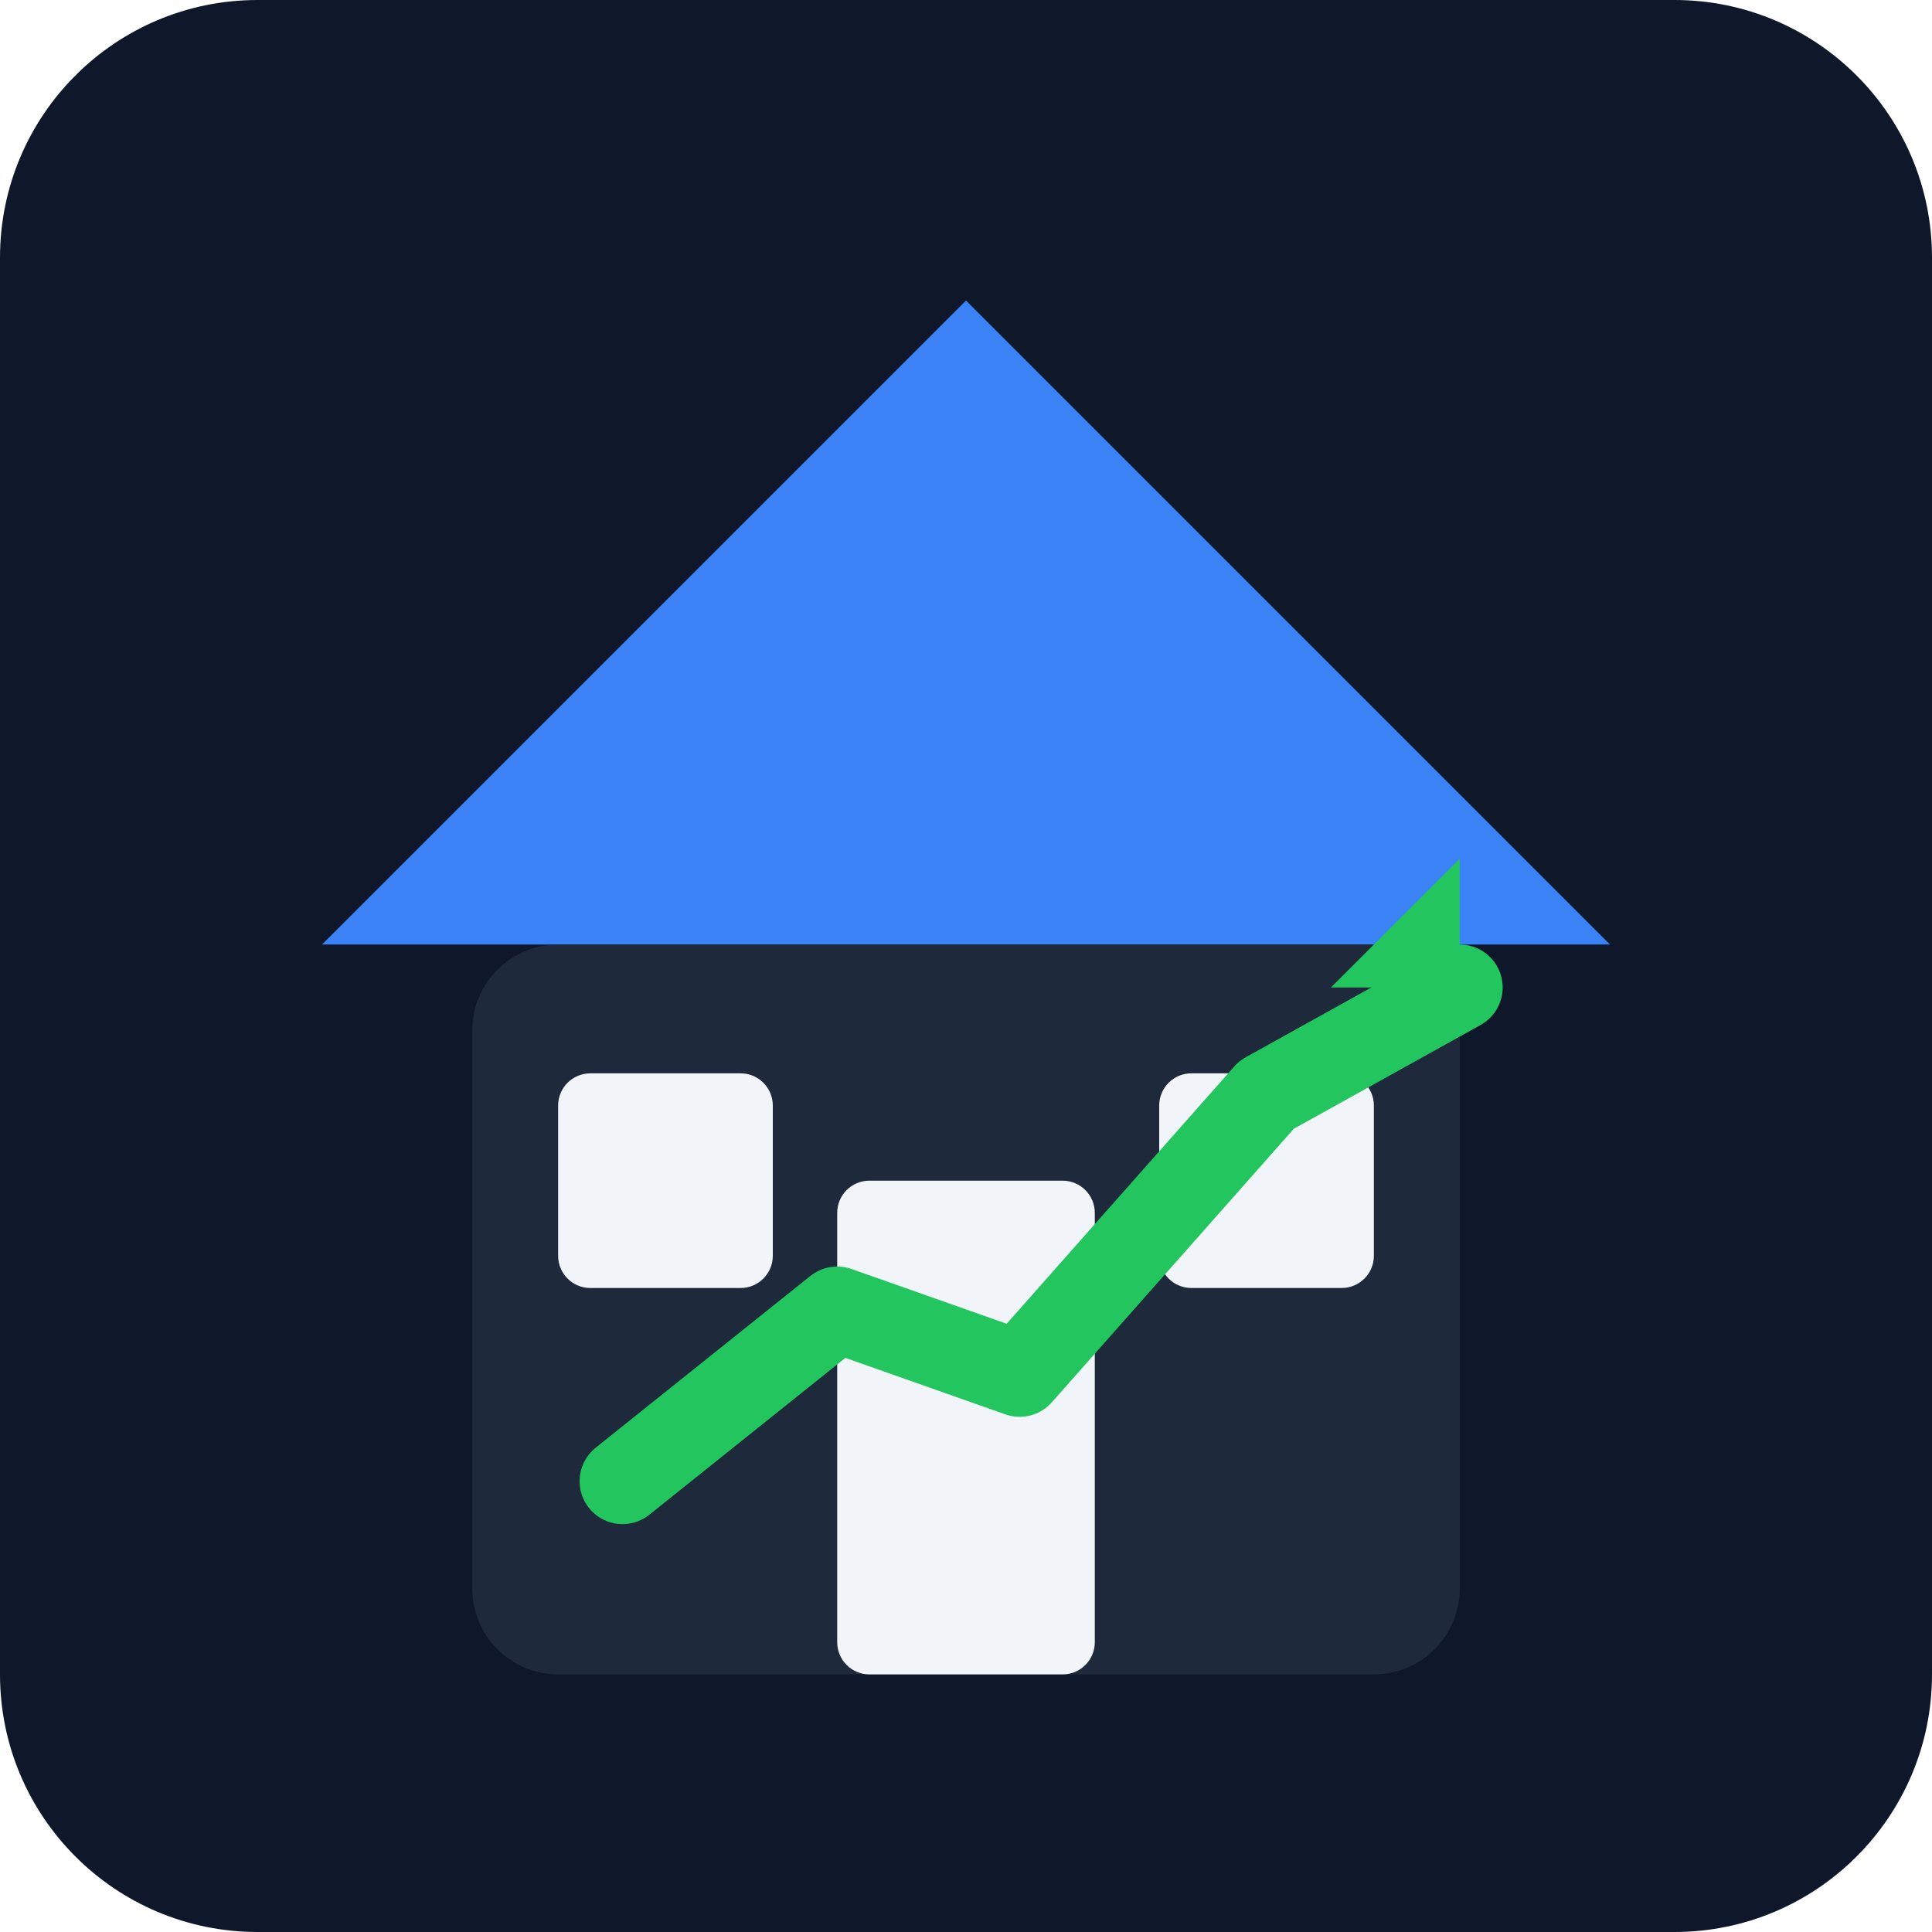
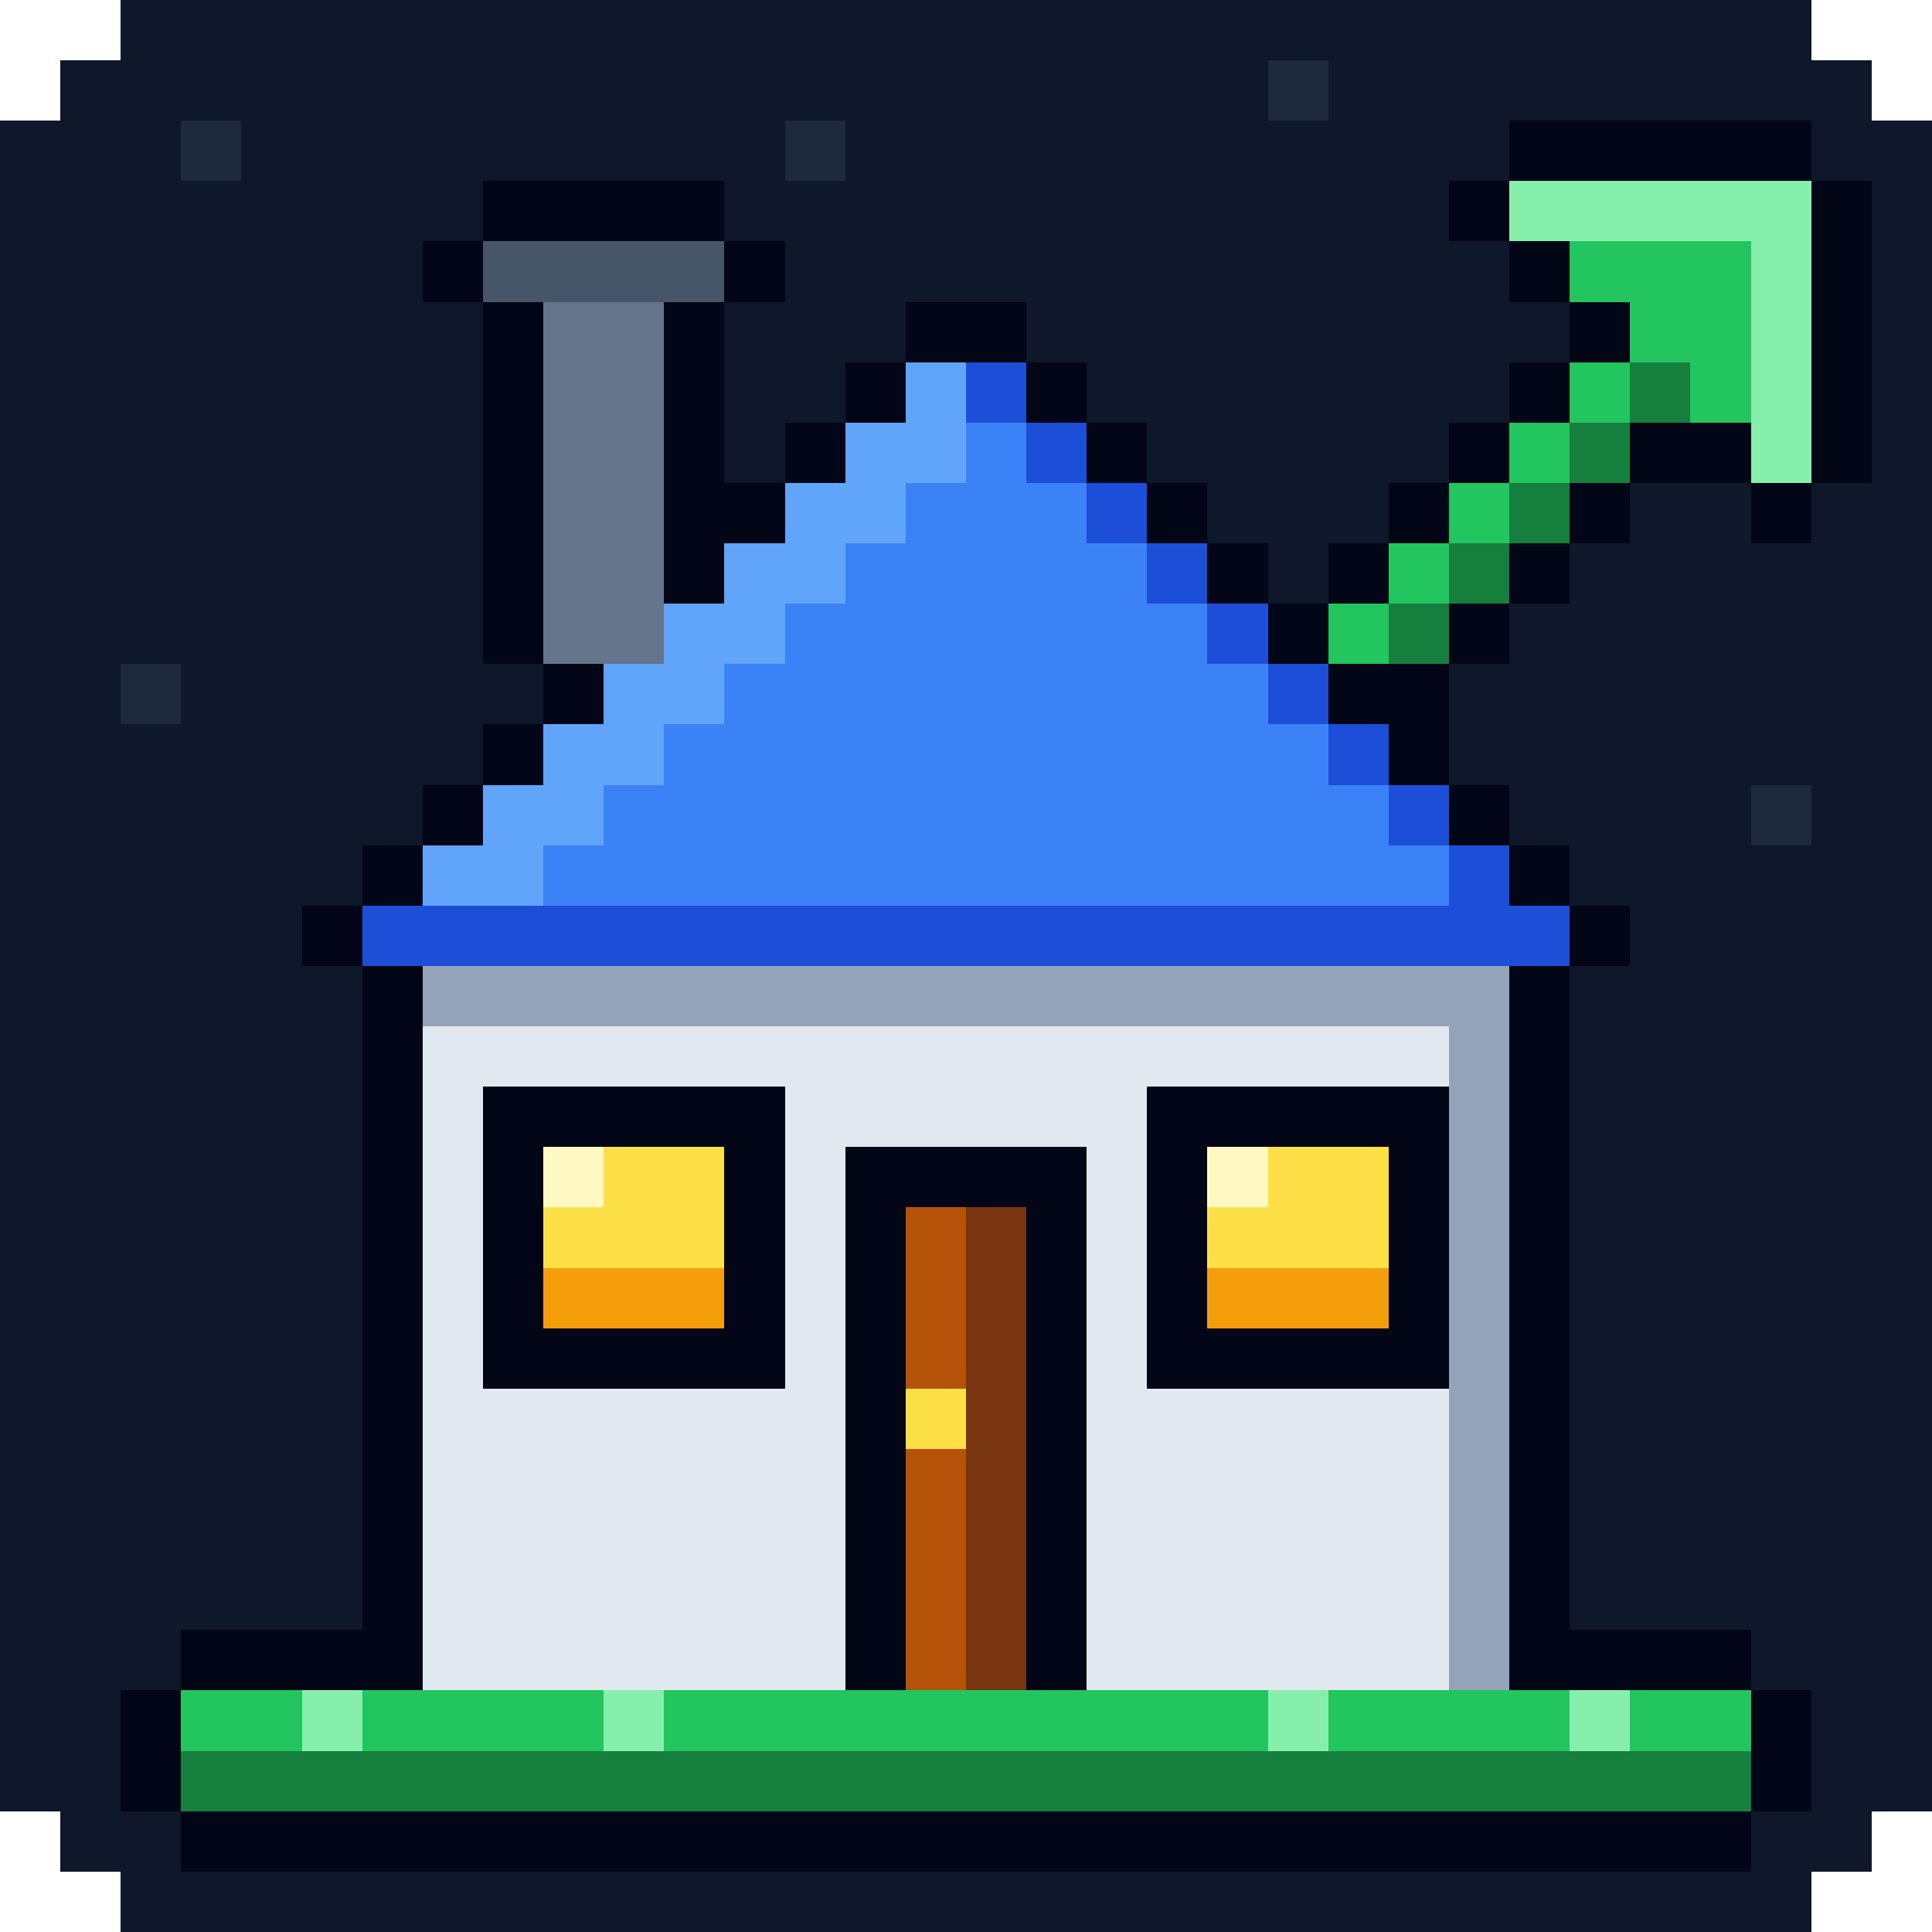
- <svg xmlns="http://www.w3.org/2000/svg" viewBox="0 0 180 180" role="img" aria-label="House with chart line icon">
-   <rect width="180" height="180" rx="24" fill="#0f172a" />
-   <path d="M30 88 L90 28 L150 88 Z" fill="#3b82f6" />
-   <rect x="44" y="88" width="92" height="68" rx="8" fill="#1e293b" />
-   <rect x="78" y="110" width="24" height="46" rx="3" fill="#f1f5f9" />
-   <rect x="52" y="100" width="20" height="20" rx="3" fill="#f1f5f9" />
-   <rect x="108" y="100" width="20" height="20" rx="3" fill="#f1f5f9" />
-   <path d="M58 138 L78 122 L95 128 L118 102 L136 92" fill="none" stroke="#22c55e" stroke-width="8" stroke-linecap="round" stroke-linejoin="round" />
-   <path d="M124 92 H136 V80 Z" fill="#22c55e" />
+ <svg xmlns="http://www.w3.org/2000/svg" width="32" height="32" viewBox="0 0 32 32" shape-rendering="crispEdges" role="img" aria-label="Pixel art house with a rising green arrow">
+   <path fill="#0f172a" d="M2 0H30V1H31V2H32V30H31V31H30V32H2V31H1V30H0V2H1V1H2Z" />
+   <rect x="21" y="1" width="1" height="1" fill="#1e293b" />
+   <rect x="3" y="2" width="1" height="1" fill="#1e293b" />
+   <rect x="13" y="2" width="1" height="1" fill="#1e293b" />
+   <rect x="25" y="2" width="5" height="1" fill="#020617" />
+   <rect x="8" y="3" width="4" height="1" fill="#020617" />
+   <rect x="24" y="3" width="1" height="1" fill="#020617" />
+   <rect x="25" y="3" width="5" height="1" fill="#86efac" />
+   <rect x="30" y="3" width="1" height="1" fill="#020617" />
+   <rect x="7" y="4" width="1" height="1" fill="#020617" />
+   <rect x="8" y="4" width="4" height="1" fill="#475569" />
+   <rect x="12" y="4" width="1" height="1" fill="#020617" />
+   <rect x="25" y="4" width="1" height="1" fill="#020617" />
+   <rect x="26" y="4" width="3" height="1" fill="#22c55e" />
+   <rect x="29" y="4" width="1" height="1" fill="#86efac" />
+   <rect x="30" y="4" width="1" height="1" fill="#020617" />
+   <rect x="8" y="5" width="1" height="1" fill="#020617" />
+   <rect x="9" y="5" width="2" height="1" fill="#64748b" />
+   <rect x="11" y="5" width="1" height="1" fill="#020617" />
+   <rect x="15" y="5" width="2" height="1" fill="#020617" />
+   <rect x="26" y="5" width="1" height="1" fill="#020617" />
+   <rect x="27" y="5" width="2" height="1" fill="#22c55e" />
+   <rect x="29" y="5" width="1" height="1" fill="#86efac" />
+   <rect x="30" y="5" width="1" height="1" fill="#020617" />
+   <rect x="8" y="6" width="1" height="1" fill="#020617" />
+   <rect x="9" y="6" width="2" height="1" fill="#64748b" />
+   <rect x="11" y="6" width="1" height="1" fill="#020617" />
+   <rect x="14" y="6" width="1" height="1" fill="#020617" />
+   <rect x="15" y="6" width="1" height="1" fill="#60a5fa" />
+   <rect x="16" y="6" width="1" height="1" fill="#1d4ed8" />
+   <rect x="17" y="6" width="1" height="1" fill="#020617" />
+   <rect x="25" y="6" width="1" height="1" fill="#020617" />
+   <rect x="26" y="6" width="1" height="1" fill="#22c55e" />
+   <rect x="27" y="6" width="1" height="1" fill="#15803d" />
+   <rect x="28" y="6" width="1" height="1" fill="#22c55e" />
+   <rect x="29" y="6" width="1" height="1" fill="#86efac" />
+   <rect x="30" y="6" width="1" height="1" fill="#020617" />
+   <rect x="8" y="7" width="1" height="1" fill="#020617" />
+   <rect x="9" y="7" width="2" height="1" fill="#64748b" />
+   <rect x="11" y="7" width="1" height="1" fill="#020617" />
+   <rect x="13" y="7" width="1" height="1" fill="#020617" />
+   <rect x="14" y="7" width="2" height="1" fill="#60a5fa" />
+   <rect x="16" y="7" width="1" height="1" fill="#3b82f6" />
+   <rect x="17" y="7" width="1" height="1" fill="#1d4ed8" />
+   <rect x="18" y="7" width="1" height="1" fill="#020617" />
+   <rect x="24" y="7" width="1" height="1" fill="#020617" />
+   <rect x="25" y="7" width="1" height="1" fill="#22c55e" />
+   <rect x="26" y="7" width="1" height="1" fill="#15803d" />
+   <rect x="27" y="7" width="2" height="1" fill="#020617" />
+   <rect x="29" y="7" width="1" height="1" fill="#86efac" />
+   <rect x="30" y="7" width="1" height="1" fill="#020617" />
+   <rect x="8" y="8" width="1" height="1" fill="#020617" />
+   <rect x="9" y="8" width="2" height="1" fill="#64748b" />
+   <rect x="11" y="8" width="2" height="1" fill="#020617" />
+   <rect x="13" y="8" width="2" height="1" fill="#60a5fa" />
+   <rect x="15" y="8" width="3" height="1" fill="#3b82f6" />
+   <rect x="18" y="8" width="1" height="1" fill="#1d4ed8" />
+   <rect x="19" y="8" width="1" height="1" fill="#020617" />
+   <rect x="23" y="8" width="1" height="1" fill="#020617" />
+   <rect x="24" y="8" width="1" height="1" fill="#22c55e" />
+   <rect x="25" y="8" width="1" height="1" fill="#15803d" />
+   <rect x="26" y="8" width="1" height="1" fill="#020617" />
+   <rect x="29" y="8" width="1" height="1" fill="#020617" />
+   <rect x="8" y="9" width="1" height="1" fill="#020617" />
+   <rect x="9" y="9" width="2" height="1" fill="#64748b" />
+   <rect x="11" y="9" width="1" height="1" fill="#020617" />
+   <rect x="12" y="9" width="2" height="1" fill="#60a5fa" />
+   <rect x="14" y="9" width="5" height="1" fill="#3b82f6" />
+   <rect x="19" y="9" width="1" height="1" fill="#1d4ed8" />
+   <rect x="20" y="9" width="1" height="1" fill="#020617" />
+   <rect x="22" y="9" width="1" height="1" fill="#020617" />
+   <rect x="23" y="9" width="1" height="1" fill="#22c55e" />
+   <rect x="24" y="9" width="1" height="1" fill="#15803d" />
+   <rect x="25" y="9" width="1" height="1" fill="#020617" />
+   <rect x="8" y="10" width="1" height="1" fill="#020617" />
+   <rect x="9" y="10" width="2" height="1" fill="#64748b" />
+   <rect x="11" y="10" width="2" height="1" fill="#60a5fa" />
+   <rect x="13" y="10" width="7" height="1" fill="#3b82f6" />
+   <rect x="20" y="10" width="1" height="1" fill="#1d4ed8" />
+   <rect x="21" y="10" width="1" height="1" fill="#020617" />
+   <rect x="22" y="10" width="1" height="1" fill="#22c55e" />
+   <rect x="23" y="10" width="1" height="1" fill="#15803d" />
+   <rect x="24" y="10" width="1" height="1" fill="#020617" />
+   <rect x="2" y="11" width="1" height="1" fill="#1e293b" />
+   <rect x="9" y="11" width="1" height="1" fill="#020617" />
+   <rect x="10" y="11" width="2" height="1" fill="#60a5fa" />
+   <rect x="12" y="11" width="9" height="1" fill="#3b82f6" />
+   <rect x="21" y="11" width="1" height="1" fill="#1d4ed8" />
+   <rect x="22" y="11" width="2" height="1" fill="#020617" />
+   <rect x="8" y="12" width="1" height="1" fill="#020617" />
+   <rect x="9" y="12" width="2" height="1" fill="#60a5fa" />
+   <rect x="11" y="12" width="11" height="1" fill="#3b82f6" />
+   <rect x="22" y="12" width="1" height="1" fill="#1d4ed8" />
+   <rect x="23" y="12" width="1" height="1" fill="#020617" />
+   <rect x="7" y="13" width="1" height="1" fill="#020617" />
+   <rect x="8" y="13" width="2" height="1" fill="#60a5fa" />
+   <rect x="10" y="13" width="13" height="1" fill="#3b82f6" />
+   <rect x="23" y="13" width="1" height="1" fill="#1d4ed8" />
+   <rect x="24" y="13" width="1" height="1" fill="#020617" />
+   <rect x="29" y="13" width="1" height="1" fill="#1e293b" />
+   <rect x="6" y="14" width="1" height="1" fill="#020617" />
+   <rect x="7" y="14" width="2" height="1" fill="#60a5fa" />
+   <rect x="9" y="14" width="15" height="1" fill="#3b82f6" />
+   <rect x="24" y="14" width="1" height="1" fill="#1d4ed8" />
+   <rect x="25" y="14" width="1" height="1" fill="#020617" />
+   <rect x="5" y="15" width="1" height="1" fill="#020617" />
+   <rect x="6" y="15" width="20" height="1" fill="#1d4ed8" />
+   <rect x="26" y="15" width="1" height="1" fill="#020617" />
+   <rect x="6" y="16" width="1" height="1" fill="#020617" />
+   <rect x="7" y="16" width="18" height="1" fill="#94a3b8" />
+   <rect x="25" y="16" width="1" height="1" fill="#020617" />
+   <rect x="6" y="17" width="1" height="1" fill="#020617" />
+   <rect x="7" y="17" width="17" height="1" fill="#e2e8f0" />
+   <rect x="24" y="17" width="1" height="1" fill="#94a3b8" />
+   <rect x="25" y="17" width="1" height="1" fill="#020617" />
+   <rect x="6" y="18" width="1" height="1" fill="#020617" />
+   <rect x="7" y="18" width="1" height="1" fill="#e2e8f0" />
+   <rect x="8" y="18" width="5" height="1" fill="#020617" />
+   <rect x="13" y="18" width="6" height="1" fill="#e2e8f0" />
+   <rect x="19" y="18" width="5" height="1" fill="#020617" />
+   <rect x="24" y="18" width="1" height="1" fill="#94a3b8" />
+   <rect x="25" y="18" width="1" height="1" fill="#020617" />
+   <rect x="6" y="19" width="1" height="1" fill="#020617" />
+   <rect x="7" y="19" width="1" height="1" fill="#e2e8f0" />
+   <rect x="8" y="19" width="1" height="1" fill="#020617" />
+   <rect x="9" y="19" width="1" height="1" fill="#fef9c3" />
+   <rect x="10" y="19" width="2" height="1" fill="#fde047" />
+   <rect x="12" y="19" width="1" height="1" fill="#020617" />
+   <rect x="13" y="19" width="1" height="1" fill="#e2e8f0" />
+   <rect x="14" y="19" width="4" height="1" fill="#020617" />
+   <rect x="18" y="19" width="1" height="1" fill="#e2e8f0" />
+   <rect x="19" y="19" width="1" height="1" fill="#020617" />
+   <rect x="20" y="19" width="1" height="1" fill="#fef9c3" />
+   <rect x="21" y="19" width="2" height="1" fill="#fde047" />
+   <rect x="23" y="19" width="1" height="1" fill="#020617" />
+   <rect x="24" y="19" width="1" height="1" fill="#94a3b8" />
+   <rect x="25" y="19" width="1" height="1" fill="#020617" />
+   <rect x="6" y="20" width="1" height="1" fill="#020617" />
+   <rect x="7" y="20" width="1" height="1" fill="#e2e8f0" />
+   <rect x="8" y="20" width="1" height="1" fill="#020617" />
+   <rect x="9" y="20" width="3" height="1" fill="#fde047" />
+   <rect x="12" y="20" width="1" height="1" fill="#020617" />
+   <rect x="13" y="20" width="1" height="1" fill="#e2e8f0" />
+   <rect x="14" y="20" width="1" height="1" fill="#020617" />
+   <rect x="15" y="20" width="1" height="1" fill="#b45309" />
+   <rect x="16" y="20" width="1" height="1" fill="#78350f" />
+   <rect x="17" y="20" width="1" height="1" fill="#020617" />
+   <rect x="18" y="20" width="1" height="1" fill="#e2e8f0" />
+   <rect x="19" y="20" width="1" height="1" fill="#020617" />
+   <rect x="20" y="20" width="3" height="1" fill="#fde047" />
+   <rect x="23" y="20" width="1" height="1" fill="#020617" />
+   <rect x="24" y="20" width="1" height="1" fill="#94a3b8" />
+   <rect x="25" y="20" width="1" height="1" fill="#020617" />
+   <rect x="6" y="21" width="1" height="1" fill="#020617" />
+   <rect x="7" y="21" width="1" height="1" fill="#e2e8f0" />
+   <rect x="8" y="21" width="1" height="1" fill="#020617" />
+   <rect x="9" y="21" width="3" height="1" fill="#f59e0b" />
+   <rect x="12" y="21" width="1" height="1" fill="#020617" />
+   <rect x="13" y="21" width="1" height="1" fill="#e2e8f0" />
+   <rect x="14" y="21" width="1" height="1" fill="#020617" />
+   <rect x="15" y="21" width="1" height="1" fill="#b45309" />
+   <rect x="16" y="21" width="1" height="1" fill="#78350f" />
+   <rect x="17" y="21" width="1" height="1" fill="#020617" />
+   <rect x="18" y="21" width="1" height="1" fill="#e2e8f0" />
+   <rect x="19" y="21" width="1" height="1" fill="#020617" />
+   <rect x="20" y="21" width="3" height="1" fill="#f59e0b" />
+   <rect x="23" y="21" width="1" height="1" fill="#020617" />
+   <rect x="24" y="21" width="1" height="1" fill="#94a3b8" />
+   <rect x="25" y="21" width="1" height="1" fill="#020617" />
+   <rect x="6" y="22" width="1" height="1" fill="#020617" />
+   <rect x="7" y="22" width="1" height="1" fill="#e2e8f0" />
+   <rect x="8" y="22" width="5" height="1" fill="#020617" />
+   <rect x="13" y="22" width="1" height="1" fill="#e2e8f0" />
+   <rect x="14" y="22" width="1" height="1" fill="#020617" />
+   <rect x="15" y="22" width="1" height="1" fill="#b45309" />
+   <rect x="16" y="22" width="1" height="1" fill="#78350f" />
+   <rect x="17" y="22" width="1" height="1" fill="#020617" />
+   <rect x="18" y="22" width="1" height="1" fill="#e2e8f0" />
+   <rect x="19" y="22" width="5" height="1" fill="#020617" />
+   <rect x="24" y="22" width="1" height="1" fill="#94a3b8" />
+   <rect x="25" y="22" width="1" height="1" fill="#020617" />
+   <rect x="6" y="23" width="1" height="1" fill="#020617" />
+   <rect x="7" y="23" width="7" height="1" fill="#e2e8f0" />
+   <rect x="14" y="23" width="1" height="1" fill="#020617" />
+   <rect x="15" y="23" width="1" height="1" fill="#fde047" />
+   <rect x="16" y="23" width="1" height="1" fill="#78350f" />
+   <rect x="17" y="23" width="1" height="1" fill="#020617" />
+   <rect x="18" y="23" width="6" height="1" fill="#e2e8f0" />
+   <rect x="24" y="23" width="1" height="1" fill="#94a3b8" />
+   <rect x="25" y="23" width="1" height="1" fill="#020617" />
+   <rect x="6" y="24" width="1" height="1" fill="#020617" />
+   <rect x="7" y="24" width="7" height="1" fill="#e2e8f0" />
+   <rect x="14" y="24" width="1" height="1" fill="#020617" />
+   <rect x="15" y="24" width="1" height="1" fill="#b45309" />
+   <rect x="16" y="24" width="1" height="1" fill="#78350f" />
+   <rect x="17" y="24" width="1" height="1" fill="#020617" />
+   <rect x="18" y="24" width="6" height="1" fill="#e2e8f0" />
+   <rect x="24" y="24" width="1" height="1" fill="#94a3b8" />
+   <rect x="25" y="24" width="1" height="1" fill="#020617" />
+   <rect x="6" y="25" width="1" height="1" fill="#020617" />
+   <rect x="7" y="25" width="7" height="1" fill="#e2e8f0" />
+   <rect x="14" y="25" width="1" height="1" fill="#020617" />
+   <rect x="15" y="25" width="1" height="1" fill="#b45309" />
+   <rect x="16" y="25" width="1" height="1" fill="#78350f" />
+   <rect x="17" y="25" width="1" height="1" fill="#020617" />
+   <rect x="18" y="25" width="6" height="1" fill="#e2e8f0" />
+   <rect x="24" y="25" width="1" height="1" fill="#94a3b8" />
+   <rect x="25" y="25" width="1" height="1" fill="#020617" />
+   <rect x="6" y="26" width="1" height="1" fill="#020617" />
+   <rect x="7" y="26" width="7" height="1" fill="#e2e8f0" />
+   <rect x="14" y="26" width="1" height="1" fill="#020617" />
+   <rect x="15" y="26" width="1" height="1" fill="#b45309" />
+   <rect x="16" y="26" width="1" height="1" fill="#78350f" />
+   <rect x="17" y="26" width="1" height="1" fill="#020617" />
+   <rect x="18" y="26" width="6" height="1" fill="#e2e8f0" />
+   <rect x="24" y="26" width="1" height="1" fill="#94a3b8" />
+   <rect x="25" y="26" width="1" height="1" fill="#020617" />
+   <rect x="3" y="27" width="4" height="1" fill="#020617" />
+   <rect x="7" y="27" width="7" height="1" fill="#e2e8f0" />
+   <rect x="14" y="27" width="1" height="1" fill="#020617" />
+   <rect x="15" y="27" width="1" height="1" fill="#b45309" />
+   <rect x="16" y="27" width="1" height="1" fill="#78350f" />
+   <rect x="17" y="27" width="1" height="1" fill="#020617" />
+   <rect x="18" y="27" width="6" height="1" fill="#e2e8f0" />
+   <rect x="24" y="27" width="1" height="1" fill="#94a3b8" />
+   <rect x="25" y="27" width="4" height="1" fill="#020617" />
+   <rect x="2" y="28" width="1" height="1" fill="#020617" />
+   <rect x="3" y="28" width="2" height="1" fill="#22c55e" />
+   <rect x="5" y="28" width="1" height="1" fill="#86efac" />
+   <rect x="6" y="28" width="4" height="1" fill="#22c55e" />
+   <rect x="10" y="28" width="1" height="1" fill="#86efac" />
+   <rect x="11" y="28" width="10" height="1" fill="#22c55e" />
+   <rect x="21" y="28" width="1" height="1" fill="#86efac" />
+   <rect x="22" y="28" width="4" height="1" fill="#22c55e" />
+   <rect x="26" y="28" width="1" height="1" fill="#86efac" />
+   <rect x="27" y="28" width="2" height="1" fill="#22c55e" />
+   <rect x="29" y="28" width="1" height="1" fill="#020617" />
+   <rect x="2" y="29" width="1" height="1" fill="#020617" />
+   <rect x="3" y="29" width="26" height="1" fill="#15803d" />
+   <rect x="29" y="29" width="1" height="1" fill="#020617" />
+   <rect x="3" y="30" width="26" height="1" fill="#020617" />
</svg>
